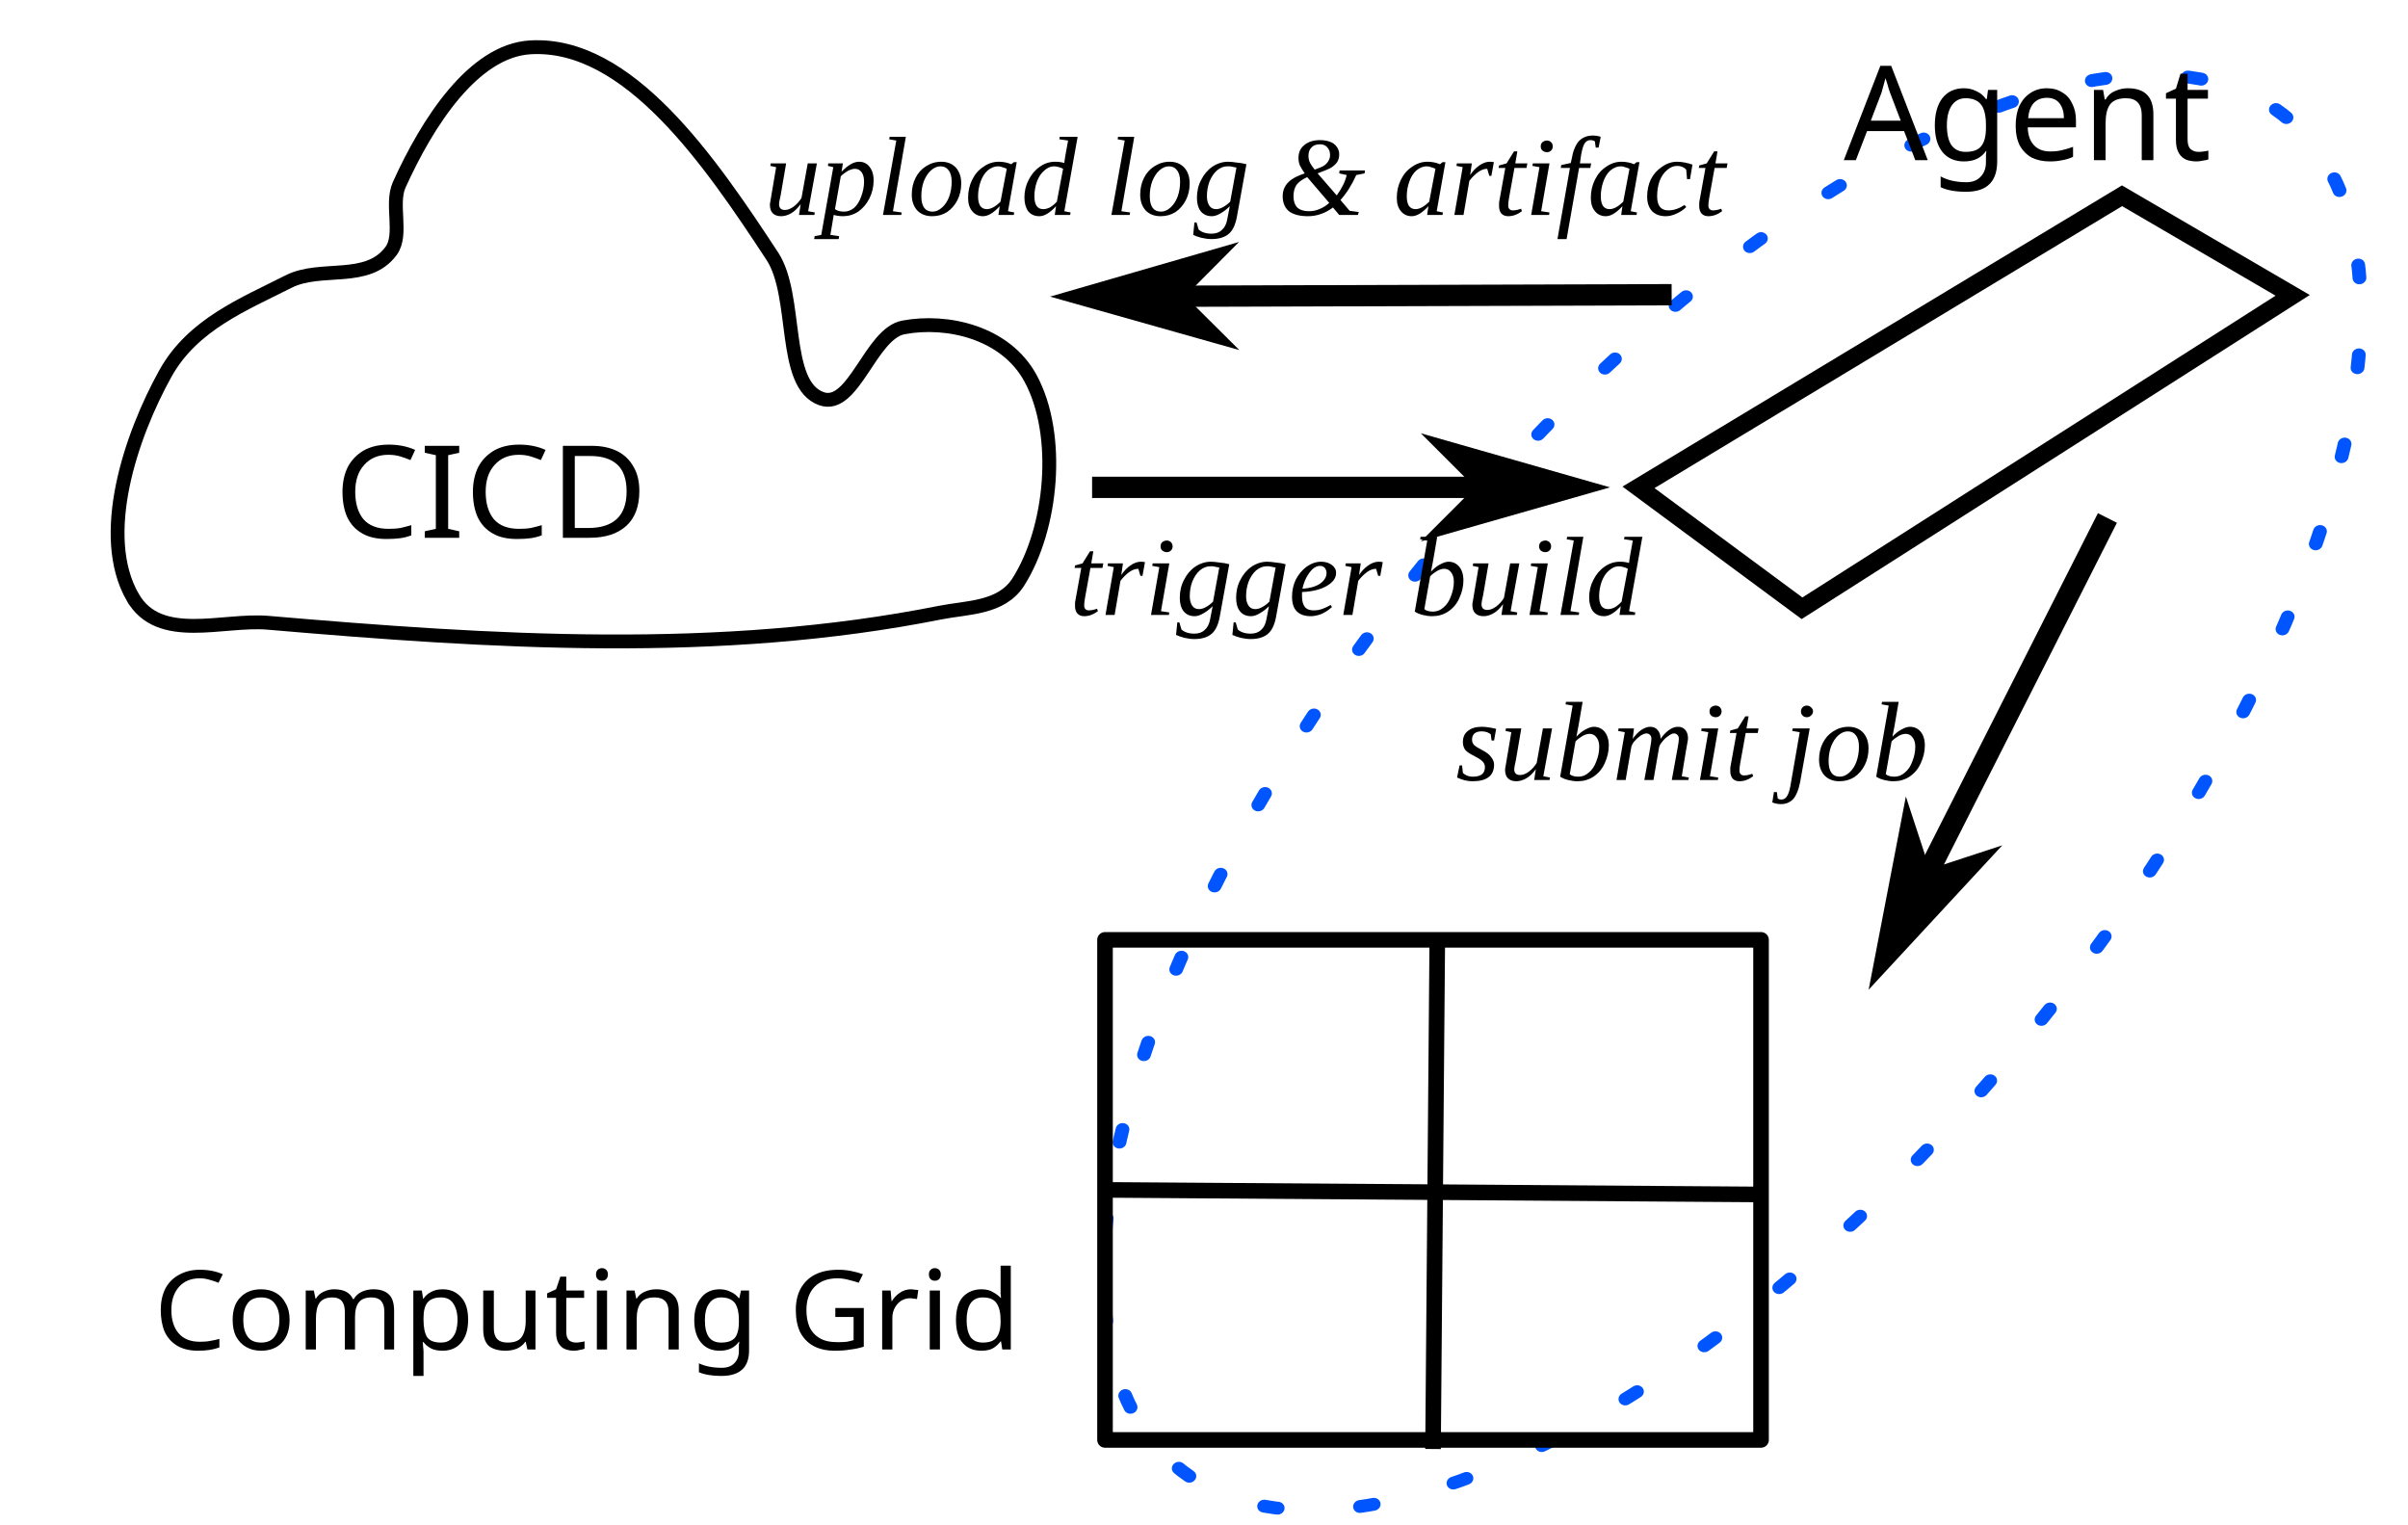
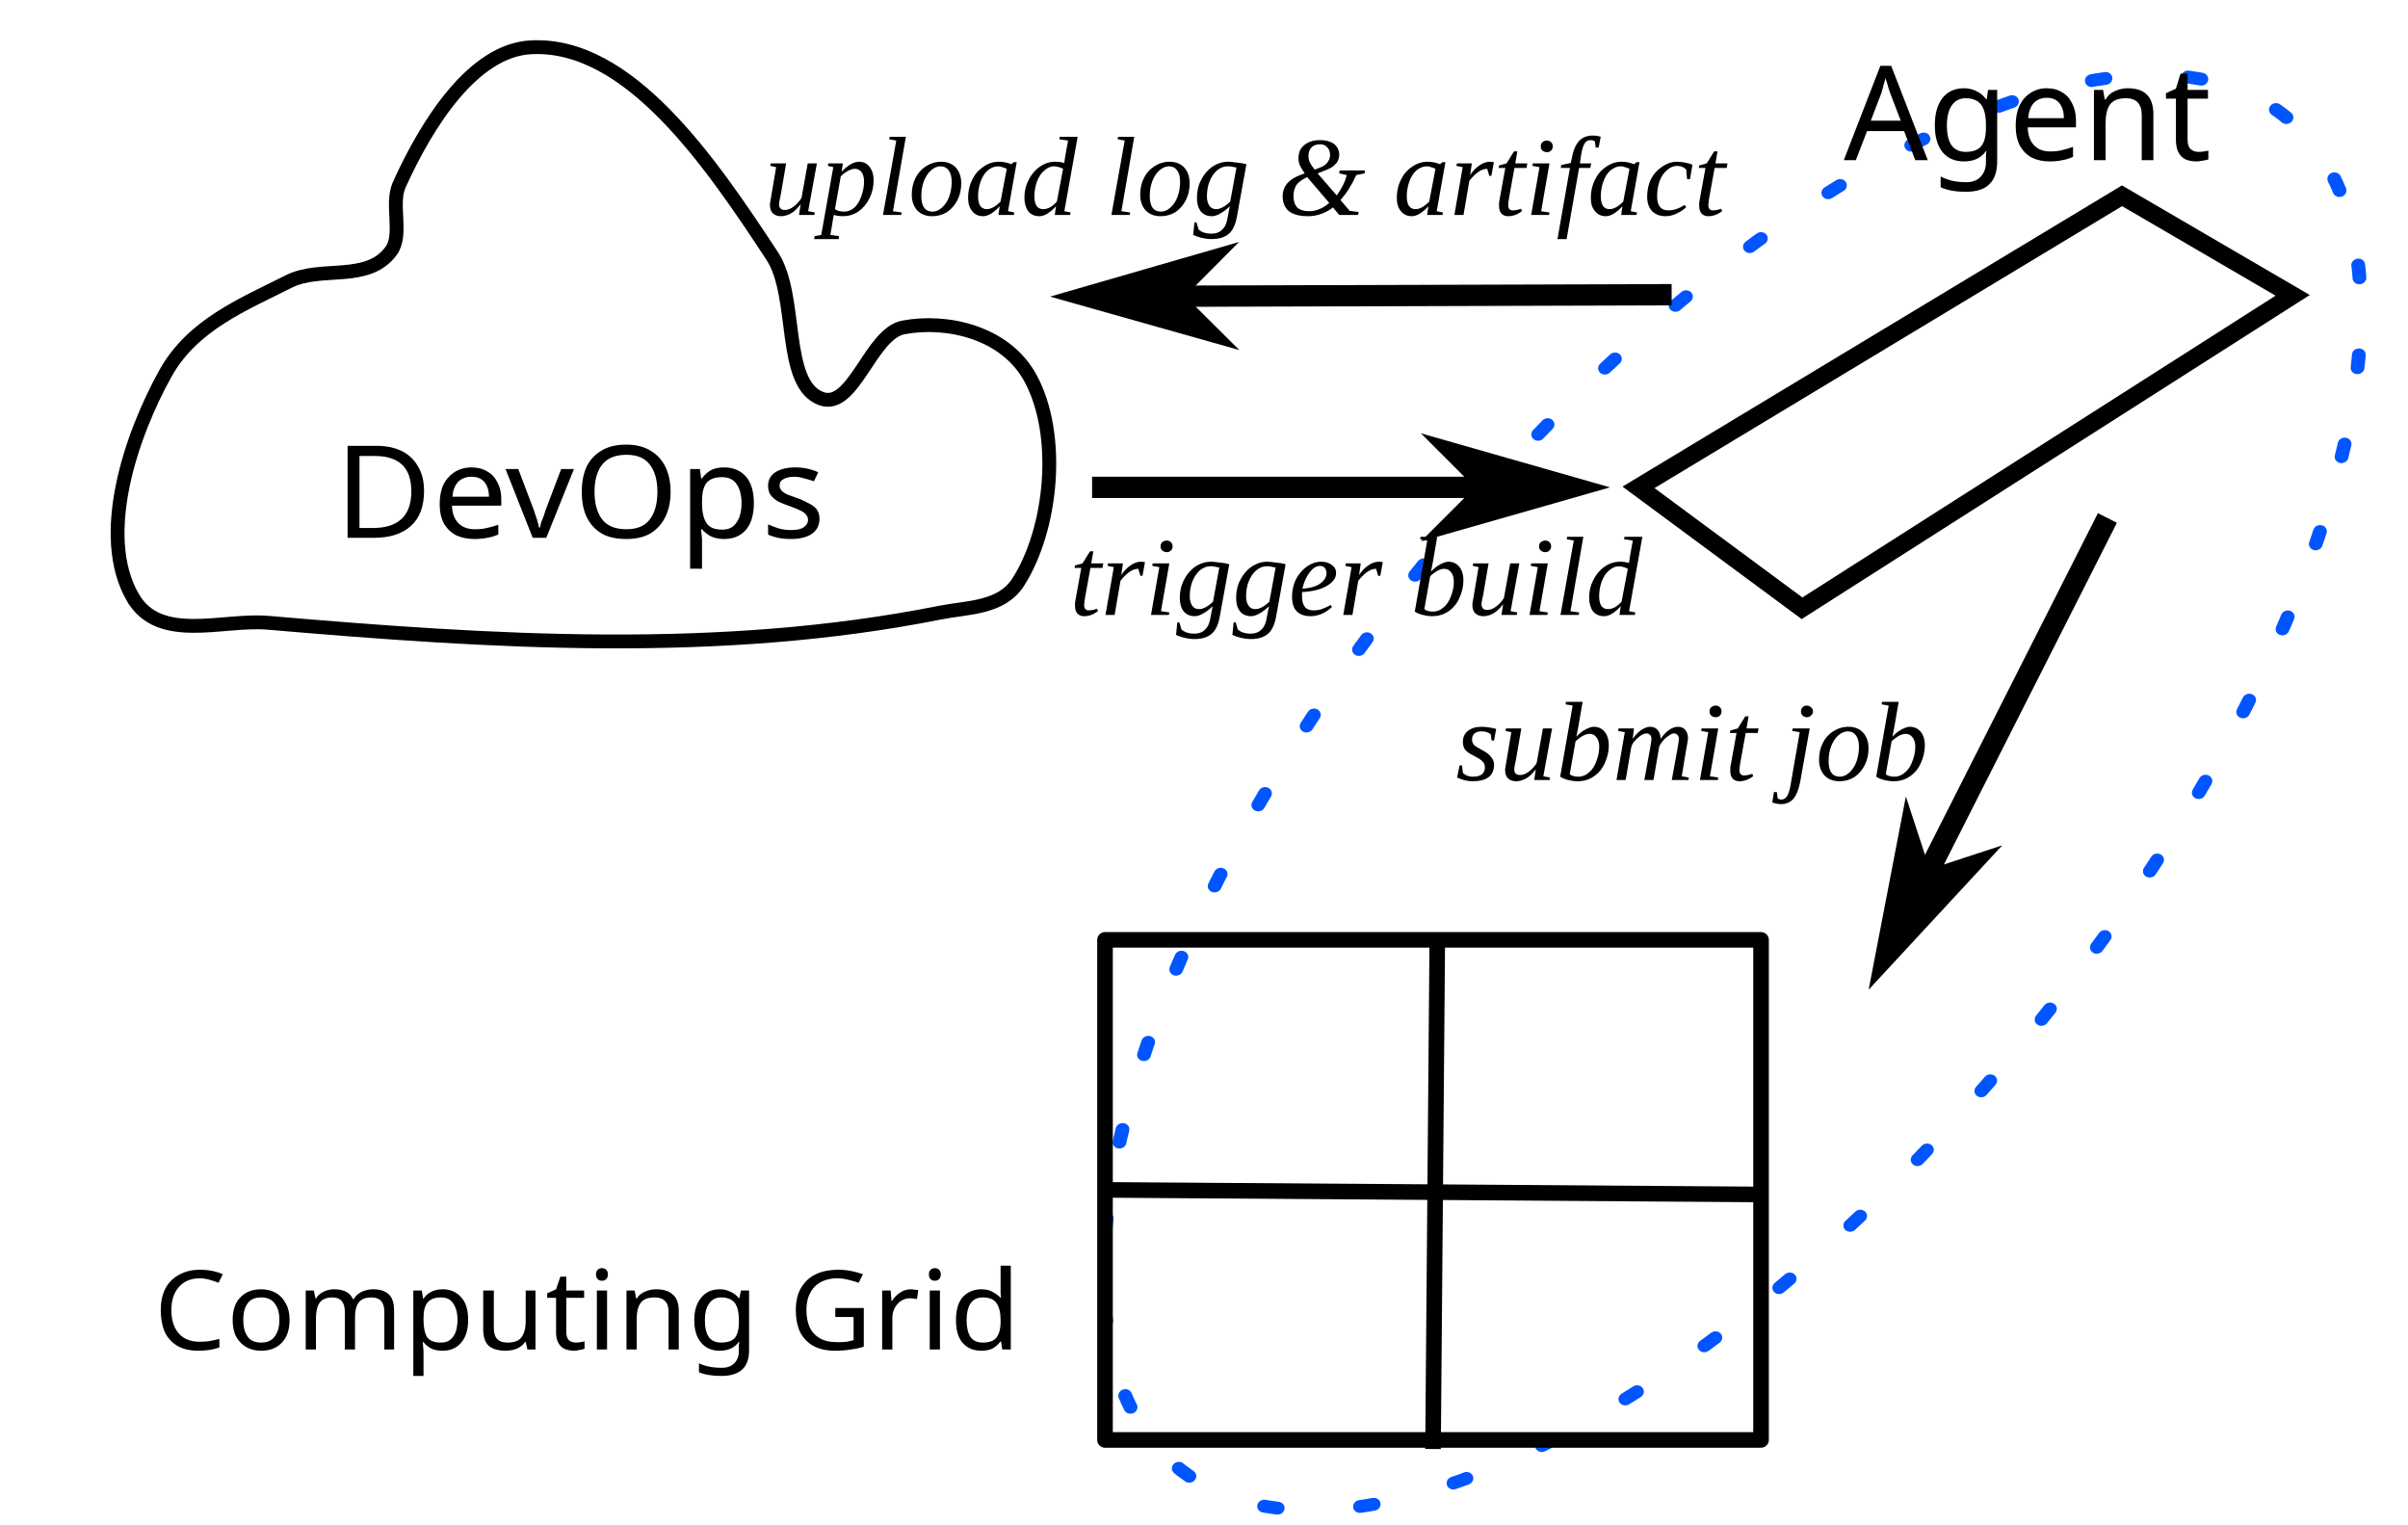
<svg xmlns="http://www.w3.org/2000/svg" width="90.508mm" height="57.282mm" viewBox="0 0 90.508 57.282" version="1.1" id="svg3594">
  <defs id="defs3588">
    <marker orient="auto" refY="0.0" refX="0.0" id="marker2195" style="overflow:visible">
      <path id="path2193" d="M 0.0,0.0 L 5.0,-5.0 L -12.5,0.0 L 5.0,5.0 L 0.0,0.0 z " style="fill-rule:evenodd;stroke:#000000;stroke-width:1pt;stroke-opacity:1;fill:#000000;fill-opacity:1" transform="scale(0.4) translate(10,0)" />
    </marker>
    <marker orient="auto" refY="0.0" refX="0.0" id="Arrow1Mstart" style="overflow:visible">
      <path id="path876" d="M 0.0,0.0 L 5.0,-5.0 L -12.5,0.0 L 5.0,5.0 L 0.0,0.0 z " style="fill-rule:evenodd;stroke:#000000;stroke-width:1pt;stroke-opacity:1;fill:#000000;fill-opacity:1" transform="scale(0.4) translate(10,0)" />
    </marker>
    <marker orient="auto" refY="0" refX="0" id="Arrow1Mend" style="overflow:visible">
      <path id="path914" d="M 0,0 5,-5 -12.5,0 5,5 Z" style="fill:#000000;fill-opacity:1;fill-rule:evenodd;stroke:#000000;stroke-width:1pt;stroke-opacity:1" transform="matrix(-0.4,0,0,-0.4,-4,0)" />
    </marker>
    <marker orient="auto" refY="0" refX="0" id="Arrow1Lstart" style="overflow:visible">
      <path id="path905" d="M 0,0 5,-5 -12.5,0 5,5 Z" style="fill:#000000;fill-opacity:1;fill-rule:evenodd;stroke:#000000;stroke-width:1pt;stroke-opacity:1" transform="matrix(0.8,0,0,0.8,10,0)" />
    </marker>
    <marker orient="auto" refY="0" refX="0" id="Arrow1Mend-2" style="overflow:visible">
      <path id="path914-4" d="M 0,0 5,-5 -12.5,0 5,5 Z" style="fill:#000000;fill-opacity:1;fill-rule:evenodd;stroke:#000000;stroke-width:1pt;stroke-opacity:1" transform="matrix(-0.4,0,0,-0.4,-4,0)" />
    </marker>
    <marker orient="auto" refY="0" refX="0" id="Arrow1Mend-2-0" style="overflow:visible">
      <path id="path914-4-0" d="M 0,0 5,-5 -12.5,0 5,5 Z" style="fill:#000000;fill-opacity:1;fill-rule:evenodd;stroke:#000000;stroke-width:1pt;stroke-opacity:1" transform="matrix(-0.4,0,0,-0.4,-4,0)" />
    </marker>
  </defs>
  <g id="layer1" transform="translate(-12.39408,-11.07417)">
    <ellipse style="fill:none;fill-opacity:1;stroke:#0055ff;stroke-width:0.501;stroke-linecap:round;stroke-linejoin:round;stroke-miterlimit:4;stroke-dasharray:0.501, 3.004;stroke-dashoffset:0;stroke-opacity:1;paint-order:markers fill stroke" id="path3185" cx="86.339" cy="-9.877" rx="14.449" ry="32.807" transform="matrix(0.8265463,0.5628687,-0.6213346,0.7835453,0,0)" />
    <path style="fill:none;stroke:#000000;stroke-width:0.52;stroke-linecap:butt;stroke-linejoin:miter;stroke-miterlimit:4;stroke-dasharray:none;stroke-opacity:1" d="m 17.383,33.521 c -1.335,-2.321 -0.074,-6.074 1.233,-8.42 1.022,-1.835 2.959,-2.6 4.623,-3.445 1.222,-0.62 2.958,0.059 3.852,-1.148 0.457,-0.617 -0.022,-1.756 0.308,-2.488 1.052,-2.329 2.783,-5.042 4.931,-5.167 3.686,-0.214 6.759,4.295 9.091,7.846 0.989,1.506 0.344,4.826 1.849,5.358 1.206,0.427 1.842,-2.447 3.082,-2.679 1.654,-0.309 3.843,0.189 4.777,1.914 1.15,2.123 0.817,5.649 -0.462,7.655 -0.635,0.996 -1.917,0.947 -2.928,1.148 -8.318,1.657 -16.866,1.105 -25.27,0.383 -1.71,-0.147 -4.088,0.776 -5.085,-0.957 z" id="path4139" />
    <text xml:space="preserve" style="font-style:normal;font-weight:normal;font-size:4.233px;line-height:1.25;font-family:sans-serif;letter-spacing:0px;word-spacing:0px;fill:#000000;fill-opacity:1;stroke:none;stroke-width:0.212;" x="17.772" y="63.147" id="text4258" transform="scale(1.022012,0.9784618)">
      <tspan id="tspan4256" x="17.772" y="63.147" style="font-size:4.233px;stroke-width:0.212;">Computing Grid</tspan>
    </text>
-     <text xml:space="preserve" style="font-style:normal;font-weight:normal;font-size:4.939px;line-height:1.25;font-family:sans-serif;letter-spacing:0px;word-spacing:0px;fill:#000000;fill-opacity:1;stroke:none;stroke-width:0.212;" x="24.427" y="31.97" id="text4258-4" transform="scale(1.022012,0.9784618)">
-       <tspan id="tspan4256-2" x="24.427" y="31.97" style="font-size:4.939px;stroke-width:0.212;">CICD</tspan>
+     <text xml:space="preserve" style="font-style:normal;font-weight:normal;font-size:4.939px;line-height:1.25;font-family:sans-serif;letter-spacing:0px;word-spacing:0px;fill:#000000;fill-opacity:1;stroke:none;stroke-width:0.212" x="24.427" y="31.97" id="text4258-4" transform="scale(1.022012,0.9784618)">
+       <tspan id="tspan4256-2" x="24.427" y="31.97" style="font-size:4.939px;stroke-width:0.212">DevOps</tspan>
    </text>
    <path style="fill:none;stroke:#000000;stroke-width:0.8;stroke-linecap:butt;stroke-linejoin:miter;stroke-miterlimit:4;stroke-dasharray:none;stroke-opacity:1;marker-start:url(#Arrow1Mstart)" d="M 71.333,29.389 H 53.442" id="path4288" />
    <text xml:space="preserve" style="font-style:italic;font-variant:normal;font-weight:normal;font-stretch:normal;font-size:10.583px;line-height:1.25;font-family:'Times New Roman';-inkscape-font-specification:'Times New Roman,  Italic';letter-spacing:0px;word-spacing:0px;fill:#000000;fill-opacity:1;stroke:none;stroke-width:0.265" x="67.115" y="40.387" id="text4350">
      <tspan id="tspan4348" x="67.115" y="40.387" style="font-style:italic;font-variant:normal;font-weight:normal;font-stretch:normal;font-size:4.233px;font-family:'Times New Roman';-inkscape-font-specification:'Times New Roman,  Italic';stroke-width:0.265">submit job</tspan>
    </text>
    <path style="fill:none;stroke:#000000;stroke-width:0.8;stroke-linecap:butt;stroke-linejoin:miter;stroke-miterlimit:4;stroke-dasharray:none;stroke-opacity:1;marker-end:url(#Arrow1Mend-2)" d="M 91.604,30.54 83.342,46.86" id="path4288-0" />
    <text xml:space="preserve" style="font-style:italic;font-variant:normal;font-weight:normal;font-stretch:normal;font-size:10.583px;line-height:1.25;font-family:'Times New Roman';-inkscape-font-specification:'Times New Roman, Italic';letter-spacing:0px;word-spacing:0px;fill:#000000;fill-opacity:1;stroke:none;stroke-width:0.265" x="52.599" y="34.182" id="text4350-5">
      <tspan id="tspan4348-3" x="52.599" y="34.182" style="font-style:italic;font-variant:normal;font-weight:normal;font-stretch:normal;font-size:4.233px;font-family:'Times New Roman';-inkscape-font-specification:'Times New Roman,  Italic';stroke-width:0.265">trigger build</tspan>
    </text>
    <text xml:space="preserve" style="font-style:italic;font-variant:normal;font-weight:normal;font-stretch:normal;font-size:10.583px;line-height:1.25;font-family:'Times New Roman';-inkscape-font-specification:'Times New Roman, Italic';letter-spacing:0px;word-spacing:0px;fill:#000000;fill-opacity:1;stroke:none;stroke-width:0.265" x="41.128" y="19.15" id="text4350-0">
      <tspan id="tspan4348-8" x="41.128" y="19.15" style="font-style:italic;font-variant:normal;font-weight:normal;font-stretch:normal;font-size:4.233px;font-family:'Times New Roman';-inkscape-font-specification:'Times New Roman,  Italic';stroke-width:0.265">upload log &amp; artifact</tspan>
    </text>
    <path style="fill:none;stroke:#000000;stroke-width:0.8;stroke-linecap:butt;stroke-linejoin:miter;stroke-miterlimit:4;stroke-dasharray:none;stroke-opacity:1;marker-end:;marker-start:url(#marker2195)" d="m 53.438,22.216 21.787,-0.067" id="path4288-0-4" />
    <path style="fill:none;stroke:#000000;stroke-width:0.67;stroke-linecap:butt;stroke-linejoin:miter;stroke-miterlimit:4;stroke-dasharray:none;stroke-opacity:1" d="m 73.979,29.389 18.174,-10.958 6.414,3.742 -18.442,11.76 z" id="path4920" />
    <text xml:space="preserve" style="font-style:normal;font-weight:normal;font-size:10.583px;line-height:1.25;font-family:sans-serif;letter-spacing:0px;word-spacing:0px;fill:#000000;fill-opacity:1;stroke:none;stroke-width:0.265" x="81.694" y="17.093" id="text4924">
      <tspan id="tspan4922" x="81.694" y="17.093" style="font-size:4.939px;stroke-width:0.265">Agent</tspan>
    </text>
    <g id="g2661" transform="translate(106.4003,-18.70982)">
      <rect y="65.104" x="-52.473" height="18.792" width="24.658" id="rect912" style="fill:none;fill-opacity:1;stroke:#000000;stroke-width:0.586;stroke-linecap:round;stroke-linejoin:round;stroke-miterlimit:4;stroke-dasharray:none;stroke-dashoffset:0;stroke-opacity:1;paint-order:markers fill stroke" />
      <path id="path2510" d="m -52.313,74.501 24.497,0.171" style="fill:none;stroke:#000000;stroke-width:0.586;stroke-linecap:butt;stroke-linejoin:miter;stroke-miterlimit:4;stroke-dasharray:none;stroke-opacity:1" />
      <path id="path2512" d="m -39.984,65.104 -0.16,19.134" style="fill:none;stroke:#000000;stroke-width:0.586;stroke-linecap:butt;stroke-linejoin:miter;stroke-miterlimit:4;stroke-dasharray:none;stroke-opacity:1" />
    </g>
  </g>
</svg>
